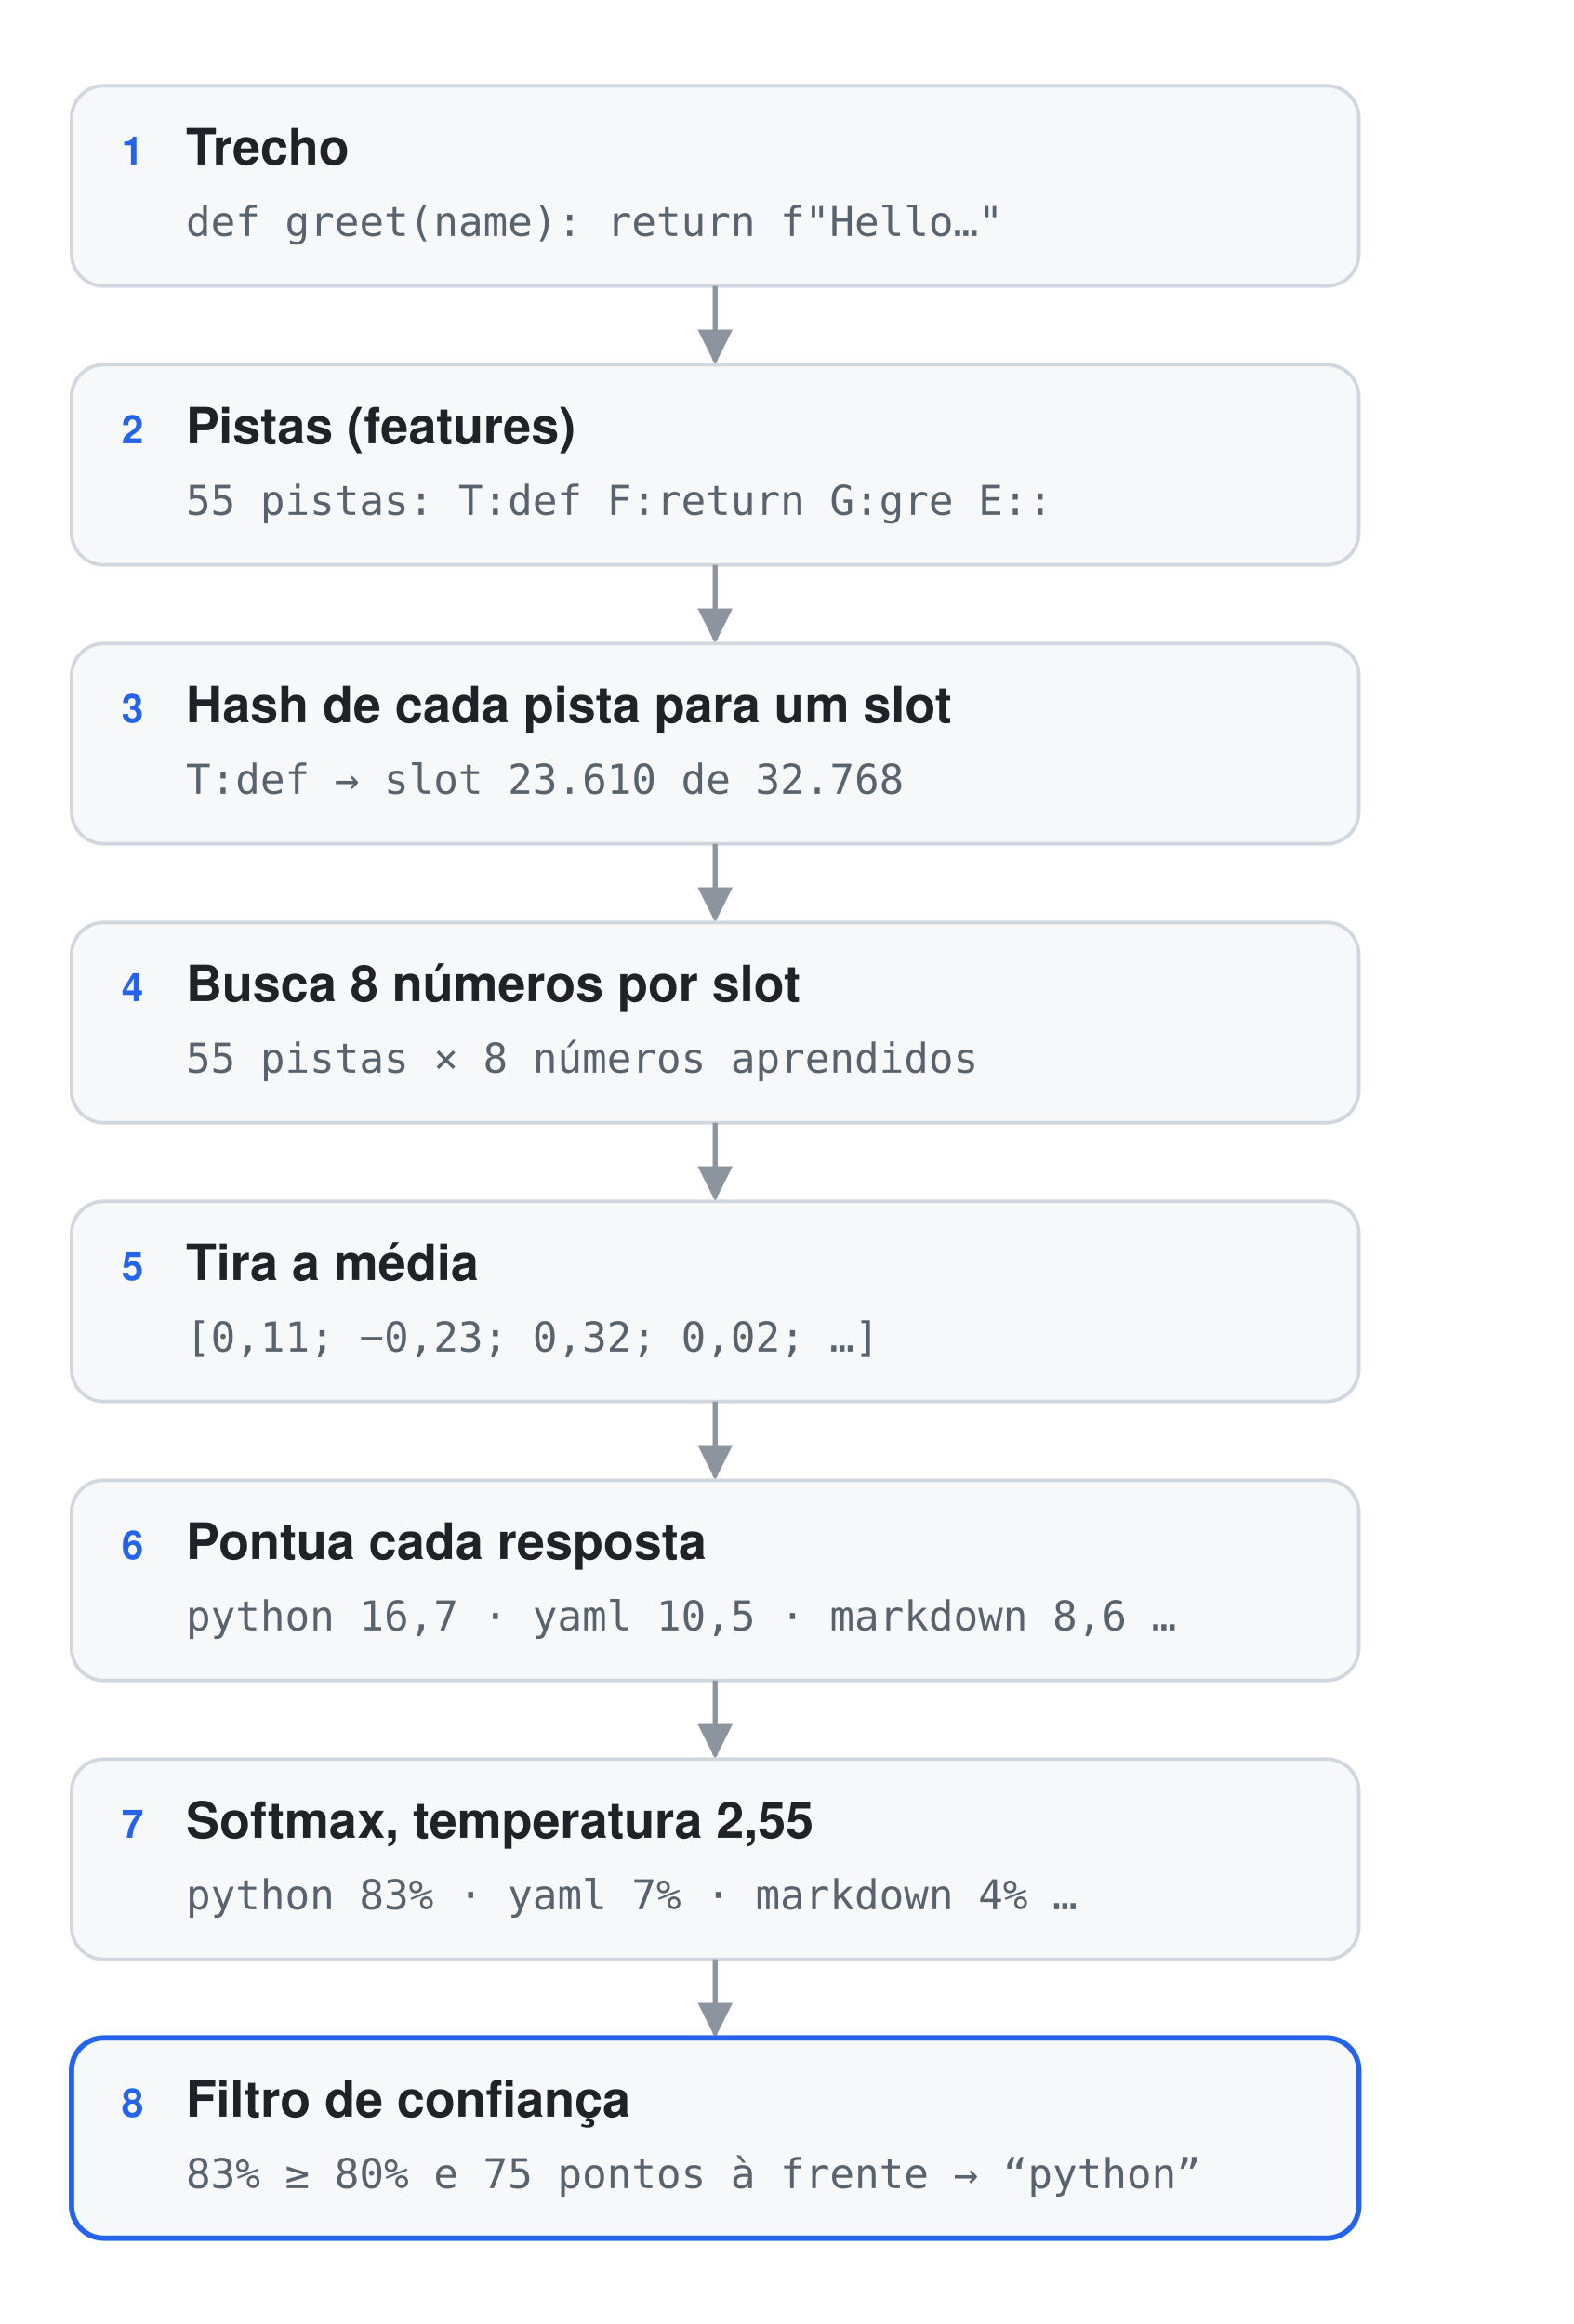
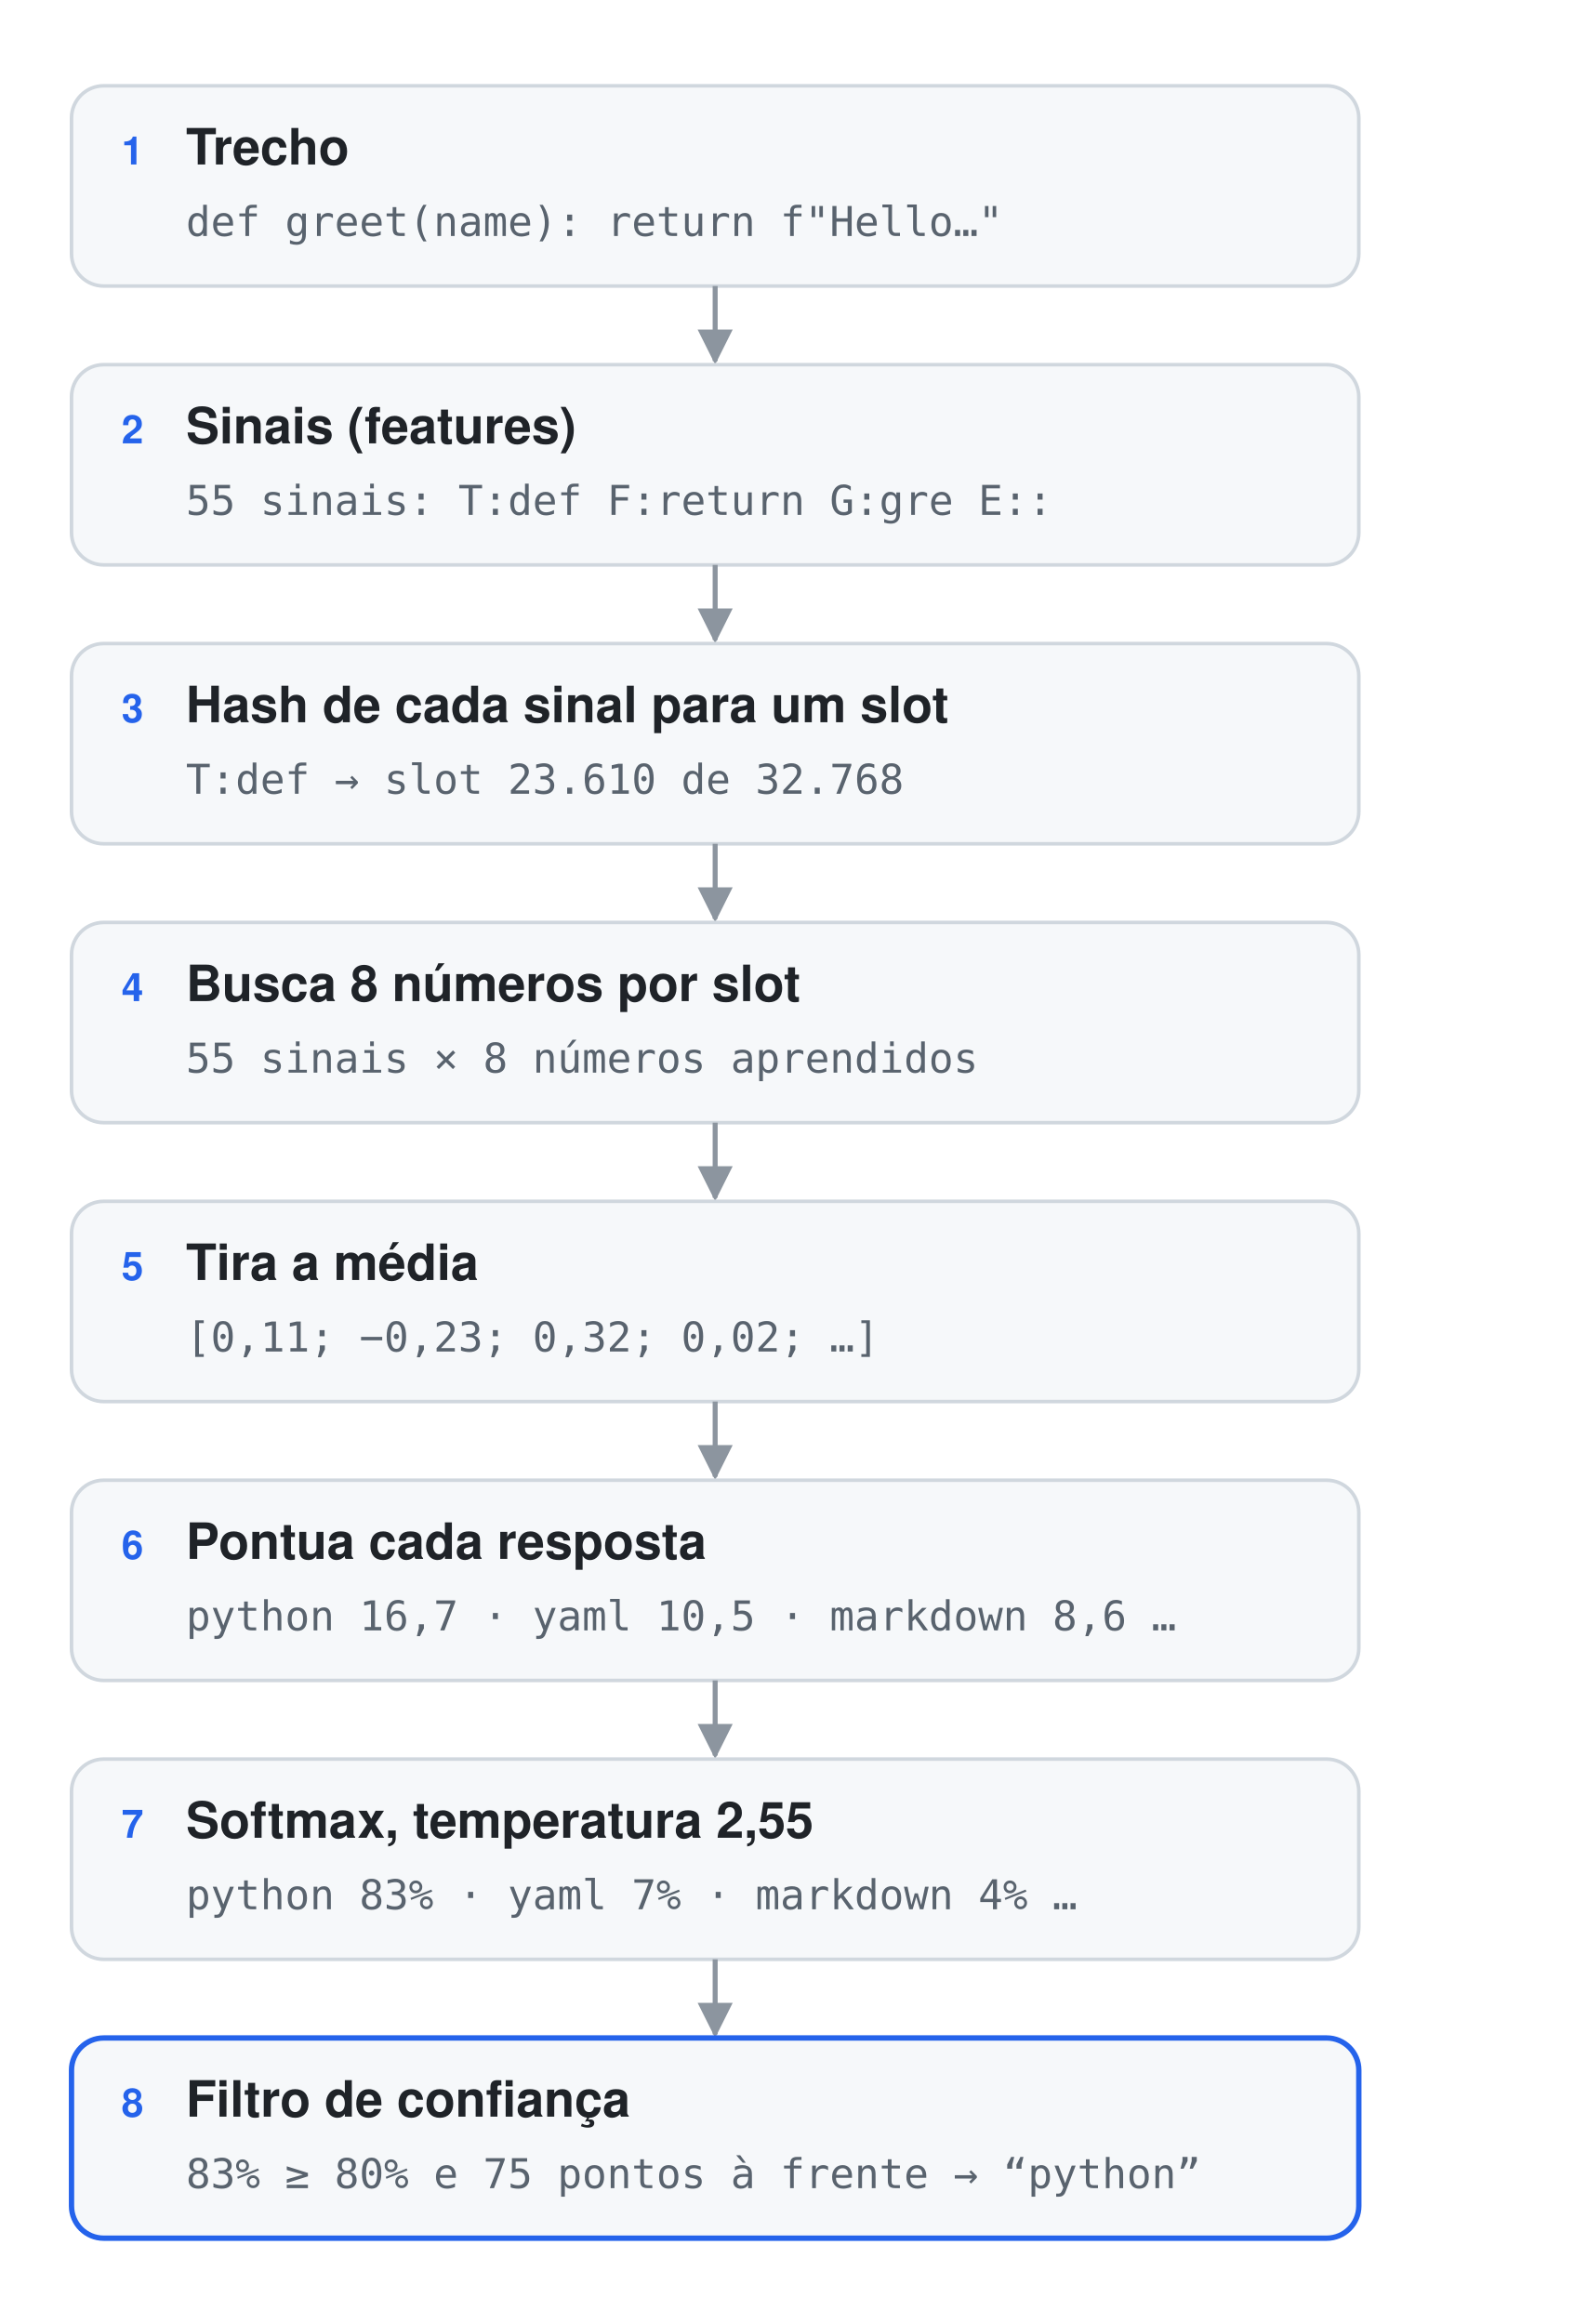
<svg xmlns="http://www.w3.org/2000/svg" viewBox="0 0 440 650" width="440" height="650" role="img" aria-labelledby="msd-title-models-inference msd-desc-models-inference" font-family="system-ui, -apple-system, 'Segoe UI', Helvetica, Arial, sans-serif">
  <style>
  .msd-lane { fill: none; stroke: #d8dee4; }
  .msd-lane-t { fill: #2563eb; font-size: 11px; font-weight: 600; letter-spacing: .08em; }
  .msd-box { fill: #f6f8fa; stroke: #d0d7de; }
  .msd-box.msd-accent { stroke: #2563eb; stroke-width: 1.5; }
  .msd-box.msd-dashed, .msd-group { stroke-dasharray: 4 3; }
  .msd-group { fill: none; stroke: #8c959f; }
  .msd-t { fill: #1f2328; font-size: 14px; font-weight: 600; }
  .msd-s { fill: #59636e; font-size: 12px; }
  .msd-s.msd-small { font-size: 11px; }
  .msd-label { fill: #59636e; font-size: 11px; }
  .msd-note { fill: #59636e; font-size: 11.5px; font-style: italic; }
  .msd-mono { fill: #59636e; font-size: 11.5px; font-family: ui-monospace, SFMono-Regular, Menlo, Consolas, monospace; }
  .msd-step { fill: #2563eb; font-size: 11px; font-weight: 700; }
  .msd-line { fill: none; stroke: #8c959f; stroke-width: 1.4; }
  .msd-head { fill: #8c959f; }
  @media (prefers-color-scheme: dark) {
    .msd-lane { stroke: #30363d; }
    .msd-lane-t { fill: #58a6ff; }
    .msd-box { fill: #161b22; stroke: #30363d; }
    .msd-box.msd-accent { stroke: #58a6ff; }
    .msd-group { stroke: #6e7681; }
    .msd-t { fill: #e6edf3; }
    .msd-s, .msd-label, .msd-note, .msd-mono { fill: #8b949e; }
    .msd-step { fill: #58a6ff; }
    .msd-line { stroke: #6e7681; }
    .msd-head { fill: #6e7681; }
  }
</style>
  <defs>
    <marker id="msd-arrow-models-inference" viewBox="0 0 10 10" refX="9" refY="5" markerWidth="7" markerHeight="7" orient="auto-start-reverse">
      <path class="msd-head" d="M0,0 L10,5 L0,10 z" />
    </marker>
  </defs>
  <rect class="msd-box " x="20" y="24" width="360" height="56" rx="9" />
  <text class="msd-step" x="34" y="46">1</text>
  <text class="msd-t" x="52" y="46">Trecho</text>
  <text class="msd-mono" x="52" y="66">def greet(name): return f"Hello…"</text>
  <path class="msd-line" d="M200.0,80 L200.0,101" marker-end="url(#msd-arrow-models-inference)" />
  <rect class="msd-box " x="20" y="102" width="360" height="56" rx="9" />
  <text class="msd-step" x="34" y="124">2</text>
-   <text class="msd-t" x="52" y="124">Pistas (features)</text>
-   <text class="msd-mono" x="52" y="144">55 pistas: T:def  F:return  G:gre  E::</text>
+   <text class="msd-t" x="52" y="124">Sinais (features)</text>
+   <text class="msd-mono" x="52" y="144">55 sinais: T:def  F:return  G:gre  E::</text>
  <path class="msd-line" d="M200.0,158 L200.0,179" marker-end="url(#msd-arrow-models-inference)" />
  <rect class="msd-box " x="20" y="180" width="360" height="56" rx="9" />
  <text class="msd-step" x="34" y="202">3</text>
-   <text class="msd-t" x="52" y="202">Hash de cada pista para um slot</text>
+   <text class="msd-t" x="52" y="202">Hash de cada sinal para um slot</text>
  <text class="msd-mono" x="52" y="222">T:def → slot 23.610 de 32.768</text>
  <path class="msd-line" d="M200.0,236 L200.0,257" marker-end="url(#msd-arrow-models-inference)" />
  <rect class="msd-box " x="20" y="258" width="360" height="56" rx="9" />
  <text class="msd-step" x="34" y="280">4</text>
  <text class="msd-t" x="52" y="280">Busca 8 números por slot</text>
-   <text class="msd-mono" x="52" y="300">55 pistas × 8 números aprendidos</text>
+   <text class="msd-mono" x="52" y="300">55 sinais × 8 números aprendidos</text>
  <path class="msd-line" d="M200.0,314 L200.0,335" marker-end="url(#msd-arrow-models-inference)" />
  <rect class="msd-box " x="20" y="336" width="360" height="56" rx="9" />
  <text class="msd-step" x="34" y="358">5</text>
  <text class="msd-t" x="52" y="358">Tira a média</text>
  <text class="msd-mono" x="52" y="378">[0,11; −0,23; 0,32; 0,02; …]</text>
  <path class="msd-line" d="M200.0,392 L200.0,413" marker-end="url(#msd-arrow-models-inference)" />
  <rect class="msd-box " x="20" y="414" width="360" height="56" rx="9" />
  <text class="msd-step" x="34" y="436">6</text>
  <text class="msd-t" x="52" y="436">Pontua cada resposta</text>
  <text class="msd-mono" x="52" y="456">python 16,7 · yaml 10,5 · markdown 8,6 …</text>
  <path class="msd-line" d="M200.0,470 L200.0,491" marker-end="url(#msd-arrow-models-inference)" />
  <rect class="msd-box " x="20" y="492" width="360" height="56" rx="9" />
  <text class="msd-step" x="34" y="514">7</text>
  <text class="msd-t" x="52" y="514">Softmax, temperatura 2,55</text>
  <text class="msd-mono" x="52" y="534">python 83% · yaml 7% · markdown 4% …</text>
  <path class="msd-line" d="M200.0,548 L200.0,569" marker-end="url(#msd-arrow-models-inference)" />
  <rect class="msd-box msd-accent" x="20" y="570" width="360" height="56" rx="9" />
  <text class="msd-step" x="34" y="592">8</text>
  <text class="msd-t" x="52" y="592">Filtro de confiança</text>
  <text class="msd-mono" x="52" y="612">83% ≥ 80% e 75 pontos à frente → “python”</text>
</svg>
